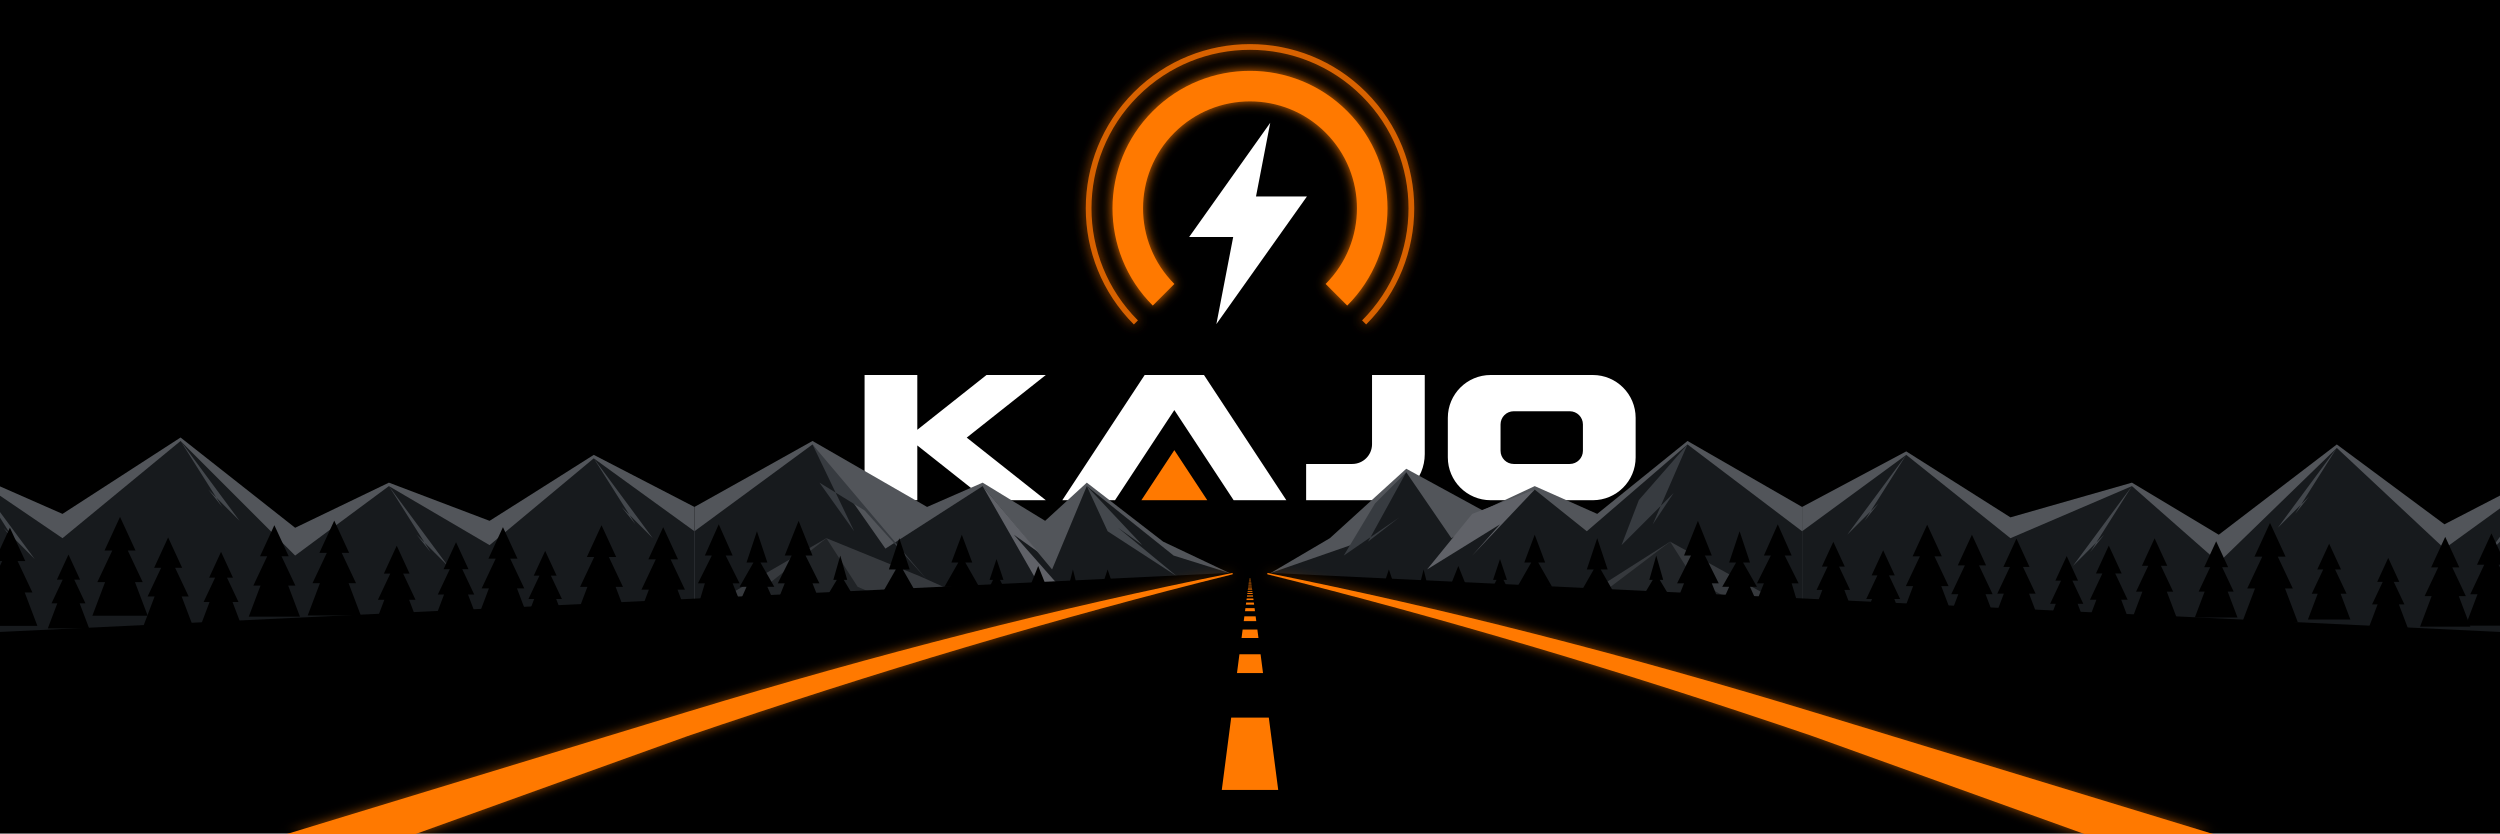
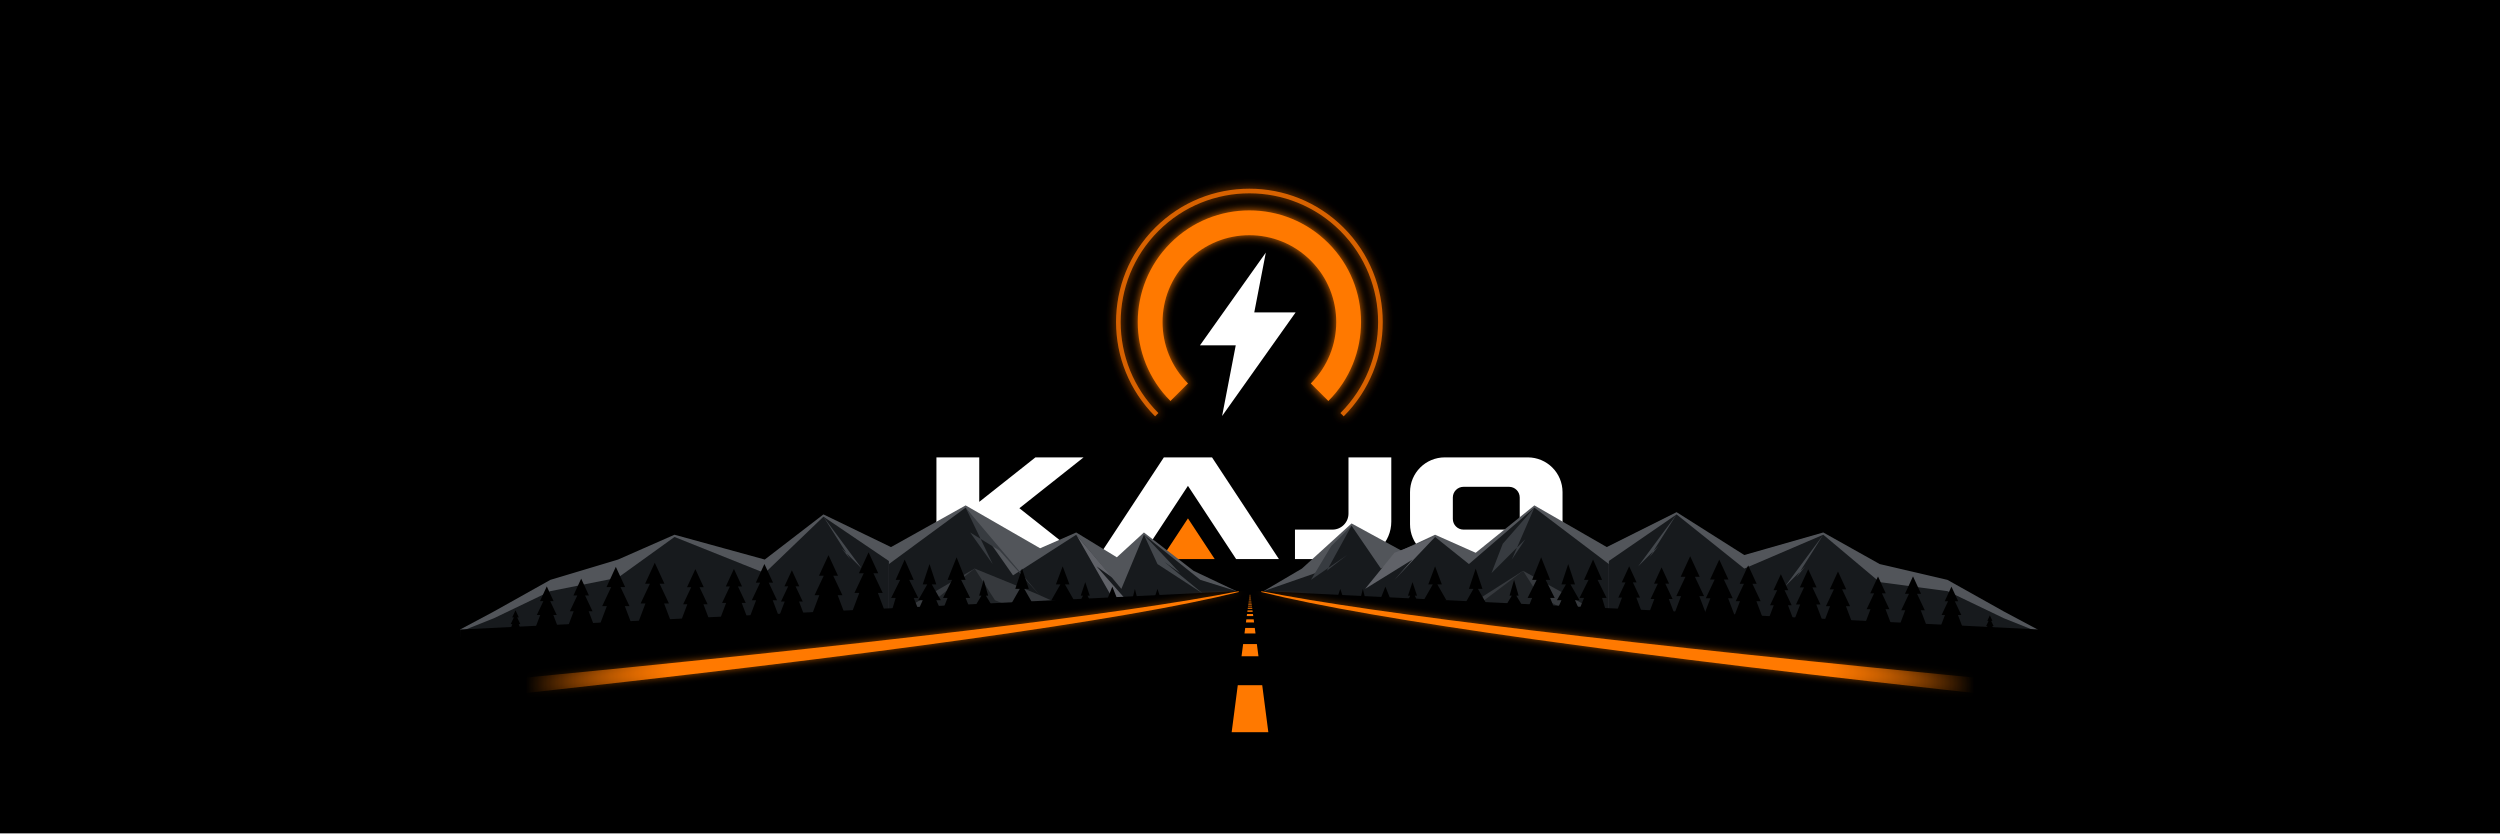
<svg xmlns="http://www.w3.org/2000/svg" viewBox="0 0 720 240" width="2880" height="960">
  <defs>
    <filter id="glow" x="-20%" y="-20%" width="140%" height="140%">
      <feGaussianBlur stdDeviation="1.6" />
    </filter>
  </defs>
  <rect width="720" height="240" fill="#000000" />
-   <g transform="translate(360 60) scale(1.1)">
-     <g filter="url(#glow)" opacity="0.9">
+   <g transform="translate(75.625 44.028) scale(0.812)">
+     <g transform="translate(350 60) scale(1.1)">
+       <g filter="url(#glow)" opacity="0.9">
+         <path fill="#d86200" d="M-30.406,30.406 A43,43 0 1 1 30.406,30.406 L29.345,29.345 A41.5,41.5 0 1 0 -29.345,29.345 Z" />
+         <path fill="#ff7900" d="M-25.456,25.456 A36,36 0 1 1 25.456,25.456 L19.799,19.799 A28,28 0 1 0 -19.799,19.799 Z" />
+       </g>
      <path fill="#d86200" d="M-30.406,30.406 A43,43 0 1 1 30.406,30.406 L29.345,29.345 A41.5,41.5 0 1 0 -29.345,29.345 Z" />
      <path fill="#ff7900" d="M-25.456,25.456 A36,36 0 1 1 25.456,25.456 L19.799,19.799 A28,28 0 1 0 -19.799,19.799 Z" />
+       <path fill="#ffffff" d="M5.3,-22.4 L-15.93,7.5 L-4.4,7.5 L-8.8,30.3 L14.9,-3.1 L1.57,-3.1 Z" />
    </g>
-     <path fill="#d86200" d="M-30.406,30.406 A43,43 0 1 1 30.406,30.406 L29.345,29.345 A41.5,41.5 0 1 0 -29.345,29.345 Z" />
-     <path fill="#ff7900" d="M-25.456,25.456 A36,36 0 1 1 25.456,25.456 L19.799,19.799 A28,28 0 1 0 -19.799,19.799 Z" />
-     <path fill="#ffffff" d="M5.3,-22.4 L-15.93,7.5 L-4.4,7.5 L-8.8,30.3 L14.9,-3.1 L1.57,-3.1 Z" />
+     <g transform="translate(239 108) scale(0.949)">
+       <path fill="#ffffff" fill-rule="evenodd" d="M0,0 L16,0 L16,16.625 L37,0 L55,0 L31,19 L55,38 L37,38 L16,21.375 L16,38 L0,38 Z M60,38 L85,0 L103,0 L128,38 L112,38 L94,10.64 L76,38 Z M154,0 H170 V24 A14,14 0 0 1 156,38 H134 V27 H148 A6,6 0 0 0 154,21 Z M190,0 H221 A13,13 0 0 1 234,13 V25 A13,13 0 0 1 221,38 H190 A13,13 0 0 1 177,25 V13 A13,13 0 0 1 190,0 Z M197,11 H214 A4,4 0 0 1 218,15 V23 A4,4 0 0 1 214,27 H197 A4,4 0 0 1 193,23 V15 A4,4 0 0 1 197,11 Z" />
+       <path fill="#ff7900" d="M84,38 L94,22.8 L104,38 Z" />
+     </g>
  </g>
-   <g transform="translate(249 108) scale(0.949)">
-     <path fill="#ffffff" fill-rule="evenodd" d="M0,0 L16,0 L16,16.625 L37,0 L55,0 L31,19 L55,38 L37,38 L16,21.375 L16,38 L0,38 Z M60,38 L85,0 L103,0 L128,38 L112,38 L94,10.64 L76,38 Z M154,0 H170 V24 A14,14 0 0 1 156,38 H134 V27 H148 A6,6 0 0 0 154,21 Z M190,0 H221 A13,13 0 0 1 234,13 V25 A13,13 0 0 1 221,38 H190 A13,13 0 0 1 177,25 V13 A13,13 0 0 1 190,0 Z M197,11 H214 A4,4 0 0 1 218,15 V23 A4,4 0 0 1 214,27 H197 A4,4 0 0 1 193,23 V15 A4,4 0 0 1 197,11 Z" />
-     <path fill="#ff7900" d="M84,38 L94,22.8 L104,38 Z" />
+   <g transform="translate(132.5 63) scale(0.65)">
+     <path fill="#52555a" d="M192,146 L161,131 L135,151 L95,140 L70,151 L40,160 L15,174 L0,182 L0,185 L192,185 Z" />
+     <path fill="#171a1d" d="M192,153 L161,132 L135,157 L95,141 L70,159 L40,165 L15,177 L0,183 L0,185 L192,185 Z" />
+     <path fill="#44484d" d="M161,132 L173,151 L169,146 L191,168 L178,155 Z" />
+     <path fill="#52555a" d="M507,146 L539,130 L569,149 L604,139 L629,153 L659,160 L684,174 L699,182 L699,185 L507,185 Z" />
+     <path fill="#171a1d" d="M507,153 L539,131 L569,155 L604,140 L629,161 L659,165 L684,177 L699,183 L699,185 L507,185 Z" />
+     <path fill="#44484d" d="M539,131 L527,150 L531,145 L509,167 L522,154 Z" />
+     <path fill="#44484d" d="M604,140 L592,159 L596,154 L574,176 L587,163 Z" />
+     <g transform="translate(190 0)">
+       <polygon fill="#52555a" points="0,146 34,127 67,146 83,139 101,150 113,139 135,156 154,165 0,184" />
+       <polygon fill="#171a1d" points="0,153 34,128 55,158 83,140 103,164 113,140 138,160 154,165 0,184" />
+       <polygon fill="#373b40" points="34,128 46,153 36,139 49,147 67,167" />
+       <polygon fill="#606268" points="83,140 99,159 92,154 107,171 99,168" />
+       <polygon fill="#44484d" points="113,140 129,157 122,152 139,166 119,153" />
+       <polygon fill="#36393d" points="0,177 38,155 65,166 94,179 0,185" />
+       <polygon fill="#202326" points="38,155 47,169 68,178 0,185" />
+       <polygon fill="#52555a" points="166,165 183,155 205,135 227,147 242,140 260,148 286,127 319,146 319,184" />
+       <polygon fill="#171a1d" points="166,165 189,157 205,136 218,155 242,141 257,153 286,128 319,153 319,184" />
+       <polygon fill="#373b40" points="205,136 194,156 203,149 187,160 196,145" />
+       <polygon fill="#606268" points="242,141 224,160 232,151 211,164 224,148" />
+       <polygon fill="#373b40" points="286,128 276,151 282,142 267,157 272,144" />
+       <polygon fill="#36393d" points="248,177 281,156 319,177 319,185" />
+       <polygon fill="#202326" points="281,156 288,167 308,178 248,181" />
+     </g>
+     <path fill="#000000" d="M181,147.795 L176.726,157.063 L178.863,157.063 L174.741,165.787 L176.878,165.787 L173.367,175.055 L188.633,175.055 L185.122,165.787 L187.259,165.787 L183.137,157.063 L185.274,157.063 Z" />
+     <path fill="#000000" d="M163.237,149.038 L159.02,158.182 L161.128,158.182 L157.062,166.789 L159.171,166.789 L155.706,175.933 L170.768,175.933 L167.304,166.789 L169.412,166.789 L165.346,158.182 L167.454,158.182 Z" />
+     <path fill="#000000" d="M147.012,155.743 L143.72,162.881 L145.366,162.881 L142.192,169.598 L143.838,169.598 L141.134,176.735 L152.889,176.735 L150.186,169.598 L151.831,169.598 L148.657,162.881 L150.303,162.881 Z" />
+     <path fill="#000000" d="M134.85,152.959 L131.028,161.247 L132.939,161.247 L129.253,169.048 L131.164,169.048 L128.024,177.336 L141.676,177.336 L138.536,169.048 L140.447,169.048 L136.761,161.247 L138.672,161.247 Z" />
+     <path fill="#000000" d="M121.336,155.147 L117.752,162.918 L119.544,162.918 L116.088,170.232 L117.88,170.232 L114.936,178.004 L127.736,178.004 L124.792,170.232 L126.584,170.232 L123.128,162.918 L124.92,162.918 Z" />
+     <path fill="#000000" d="M104.258,155.233 L100.555,163.262 L102.406,163.262 L98.836,170.819 L100.687,170.819 L97.646,178.848 L110.87,178.848 L107.828,170.819 L109.68,170.819 L106.109,163.262 L107.961,163.262 Z" />
+     <path fill="#000000" d="M86.267,152.423 L81.984,161.71 L84.126,161.71 L79.996,170.45 L82.137,170.45 L78.619,179.737 L93.915,179.737 L90.397,170.45 L92.538,170.45 L88.409,161.71 L90.55,161.71 Z" />
+     <path fill="#000000" d="M69.015,154.239 L64.884,163.198 L66.949,163.198 L62.965,171.63 L65.031,171.63 L61.637,180.589 L76.393,180.589 L72.999,171.63 L75.065,171.63 L71.081,163.198 L73.147,163.198 Z" />
+     <path fill="#000000" d="M53.662,159.458 L50.23,166.901 L51.946,166.901 L48.636,173.905 L50.352,173.905 L47.533,181.348 L59.791,181.348 L56.972,173.905 L58.688,173.905 L55.378,166.901 L57.094,166.901 Z" />
+     <path fill="#000000" d="M38.422,162.884 L35.409,169.418 L36.915,169.418 L34.01,175.567 L35.516,175.567 L33.041,182.101 L43.803,182.101 L41.328,175.567 L42.834,175.567 L39.929,169.418 L41.435,169.418 Z" />
+     <path fill="#000000" d="M24.567,173.463 L23.105,176.633 L23.836,176.633 L22.426,179.616 L23.157,179.616 L21.957,182.786 L27.177,182.786 L25.977,179.616 L26.707,179.616 L25.298,176.633 L26.029,176.633 Z" />
+     <path fill="#000000" d="M518,153.994 L514.705,161.138 L516.353,161.138 L513.176,167.862 L514.823,167.862 L512.117,175.006 L523.883,175.006 L521.177,167.862 L522.824,167.862 L519.647,161.138 L521.295,161.138 Z" />
+     <path fill="#000000" d="M532.357,154.467 L529.025,161.691 L530.691,161.691 L527.478,168.491 L529.144,168.491 L526.408,175.715 L538.307,175.715 L535.57,168.491 L537.236,168.491 L534.023,161.691 L535.689,161.691 Z" />
+     <path fill="#000000" d="M545.032,149.523 L540.827,158.642 L542.929,158.642 L538.874,167.223 L540.977,167.223 L537.523,176.342 L552.541,176.342 L549.087,167.223 L551.189,167.223 L547.134,158.642 L549.237,158.642 Z" />
+     <path fill="#000000" d="M557.916,151.019 L553.846,159.845 L555.881,159.845 L551.956,168.152 L553.991,168.152 L550.647,176.978 L565.185,176.978 L561.841,168.152 L563.876,168.152 L559.951,159.845 L561.987,159.845 Z" />
+     <path fill="#000000" d="M570.736,153.582 L566.968,161.752 L568.852,161.752 L565.218,169.442 L567.102,169.442 L564.007,177.612 L577.464,177.612 L574.369,169.442 L576.253,169.442 L572.619,161.752 L574.503,161.752 Z" />
+     <path fill="#000000" d="M585.211,157.489 L581.944,164.574 L583.577,164.574 L580.427,171.242 L582.06,171.242 L579.376,178.327 L591.046,178.327 L588.362,171.242 L589.995,171.242 L586.845,164.574 L588.478,164.574 Z" />
+     <path fill="#000000" d="M597.333,155.3 L593.629,163.333 L595.481,163.333 L591.909,170.893 L593.761,170.893 L590.718,178.926 L603.949,178.926 L600.906,170.893 L602.758,170.893 L599.186,163.333 L601.038,163.333 Z" />
+     <path fill="#000000" d="M610.524,156.294 L606.873,164.211 L608.699,164.211 L605.178,171.662 L607.004,171.662 L604.005,179.578 L617.044,179.578 L614.045,171.662 L615.87,171.662 L612.35,164.211 L614.175,164.211 Z" />
+     <path fill="#000000" d="M628.255,158.502 L624.813,165.966 L626.534,165.966 L623.215,172.991 L624.936,172.991 L622.108,180.454 L634.401,180.454 L631.574,172.991 L633.295,172.991 L629.976,165.966 L631.697,165.966 Z" />
+     <path fill="#000000" d="M643.764,158.445 L640.193,166.189 L641.979,166.189 L638.535,173.477 L640.321,173.477 L637.387,181.221 L650.142,181.221 L647.208,173.477 L648.994,173.477 L645.55,166.189 L647.336,166.189 Z" />
+     <path fill="#000000" d="M660.796,163.006 L657.808,169.485 L659.302,169.485 L656.421,175.583 L657.915,175.583 L655.46,182.063 L666.132,182.063 L663.678,175.583 L665.172,175.583 L662.29,169.485 L663.784,169.485 Z" />
+     <path fill="#000000" d="M677.815,175.716 L676.688,178.16 L677.251,178.16 L676.165,180.46 L676.728,180.46 L675.802,182.904 L679.827,182.904 L678.902,180.46 L679.465,180.46 L678.378,178.16 L678.942,178.16 Z" />
+     <g transform="translate(190 0)">
+       <polygon fill="#000000" points="7,151 3,160 5,160 1,168 3,168 0,178 15,178 11,168 13,168 9,160 11,160" />
+       <polygon fill="#000000" points="18,153 15,162 17,162 13,169 15,169 11,178 25,178 21,169 23,169 19,162 21,162" />
+       <polygon fill="#000000" points="30,150 26,160 28,160 24,168 26,168 22,178 38,178 34,168 36,168 32,160 34,160" />
+       <polygon fill="#000000" points="42,160 40,167 41,167 38,172 40,172 37,179 47,179 44,172 46,172 43,167 44,167" />
+       <polygon fill="#000000" points="59,155 56,164 58,164 54,171 56,171 52,180 66,180 62,171 64,171 60,164 62,164" />
+       <polygon fill="#000000" points="77,154 74,162 76,162 72,169 74,169 70,178 84,178 80,169 82,169 78,162 80,162" />
+       <polygon fill="#000000" points="87,161 85,167 86,167 83,173 85,173 82,179 92,179 89,173 91,173 88,167 89,167" />
+       <polygon fill="#000000" points="99,163 97,168 98,168 96,173 97,173 95,178 103,178 101,173 102,173 100,168 101,168" />
+       <polygon fill="#000000" points="109,164 108,168 108,168 107,172 108,172 106,176 112,176 110,172 111,172 110,168 110,168" />
+       <polygon fill="#000000" points="119,164 118,167 118,167 117,170 118,170 116,173 122,173 120,170 121,170 120,167 120,167" />
+       <polygon fill="#000000" points="312,151 308,160 310,160 306,168 308,168 304,178 319,178 316,168 318,168 314,160 316,160" />
+       <polygon fill="#000000" points="301,153 298,162 300,162 296,169 298,169 294,178 308,178 304,169 306,169 302,162 304,162" />
+       <polygon fill="#000000" points="289,150 285,160 287,160 283,168 285,168 281,178 297,178 293,168 295,168 291,160 293,160" />
+       <polygon fill="#000000" points="277,160 275,167 276,167 273,172 275,172 272,179 282,179 279,172 281,172 278,167 279,167" />
+       <polygon fill="#000000" points="260,155 257,164 259,164 255,171 257,171 253,180 267,180 263,171 265,171 261,164 263,164" />
+       <polygon fill="#000000" points="242,154 239,162 241,162 237,169 239,169 235,178 249,178 245,169 247,169 243,162 245,162" />
+       <polygon fill="#000000" points="232,161 230,167 231,167 228,173 230,173 227,179 237,179 234,173 236,173 233,167 234,167" />
+       <polygon fill="#000000" points="220,163 218,168 219,168 217,173 218,173 216,178 224,178 222,173 223,173 221,168 222,168" />
+       <polygon fill="#000000" points="210,164 209,168 209,168 208,172 209,172 207,176 213,176 211,172 212,172 211,168 211,168" />
+       <polygon fill="#000000" points="200,164 199,167 199,167 198,170 199,170 197,173 203,173 201,170 202,170 201,167 201,167" />
+     </g>
+     <path fill="#000000" d="M0,182 L344,165 L356,165 L700,182 L700,240 L0,240 Z" />
+     <defs>
+       <linearGradient id="road-end-gradient" gradientUnits="objectBoundingBox" x1="0" x2="1" y1="0" y2="0">
+         <stop offset="0" stop-color="black" />
+         <stop offset="0.025" stop-color="black" />
+         <stop offset="0.12" stop-color="white" />
+         <stop offset="0.88" stop-color="white" />
+         <stop offset="0.975" stop-color="black" />
+         <stop offset="1" stop-color="black" />
+       </linearGradient>
+       <mask id="road-end-mask" maskContentUnits="objectBoundingBox">
+         <rect width="1" height="1" fill="url(#road-end-gradient)" />
+       </mask>
+     </defs>
+     <path fill="#ff7900" opacity="0.6" filter="url(#glow)" mask="url(#road-end-mask)" d="M345,165 Q270,180 12,205 L12,212 Q270,184 345,165.4 Z M355,165 Q430,180 688,205 L688,212 Q430,184 355,165.4 Z" />
+     <path fill="#ff7900" mask="url(#road-end-mask)" d="M345,165 Q270,180 12,205 L12,212 Q270,184 345,165.4 Z M355,165 Q430,180 688,205 L688,212 Q430,184 355,165.4 Z" />
+     <path fill="#ff7900" d="M341.875,227.5 L358.125,227.5 L355.417,206.667 L344.583,206.667 Z" />
+     <path fill="#ff7900" d="M346.25,193.846 L353.75,193.846 L353.047,188.438 L346.953,188.438 Z" />
+     <path fill="#ff7900" d="M347.562,183.75 L352.438,183.75 L352.12,181.304 L347.88,181.304 Z" />
+     <path fill="#ff7900" d="M348.194,178.889 L351.806,178.889 L351.625,177.5 L348.375,177.5 Z" />
+     <path fill="#ff7900" d="M348.566,176.029 L351.434,176.029 L351.318,175.135 L348.682,175.135 Z" />
+     <path fill="#ff7900" d="M348.811,174.146 L351.189,174.146 L351.108,173.523 L348.892,173.523 Z" />
+     <path fill="#ff7900" d="M348.984,172.812 L351.016,172.812 L350.956,172.353 L349.044,172.353 Z" />
+     <path fill="#ff7900" d="M349.114,171.818 L350.886,171.818 L350.841,171.466 L349.159,171.466 Z" />
+     <path fill="#ff7900" d="M349.214,171.048 L350.786,171.048 L350.75,170.769 L349.25,170.769 Z" />
+     <path fill="#ff7900" d="M349.293,170.435 L350.707,170.435 L350.677,170.208 L349.323,170.208 Z" />
+     <path fill="#ff7900" d="M349.359,169.934 L350.641,169.934 L350.617,169.747 L349.383,169.747 Z" />
+     <path fill="#ff7900" d="M349.413,169.518 L350.587,169.518 L350.567,169.36 L349.433,169.36 Z" />
+     <path fill="#ff7900" d="M349.458,169.167 L350.542,169.167 L350.524,169.032 L349.476,169.032 Z" />
+     <path fill="#ff7900" d="M349.497,168.866 L350.503,168.866 L350.488,168.75 L349.512,168.75 Z" />
+     <path fill="#ff7900" d="M349.531,168.606 L350.469,168.606 L350.456,168.505 L349.544,168.505 Z" />
+     <path fill="#ff7900" d="M349.561,168.378 L350.439,168.378 L350.428,168.289 L349.572,168.289 Z" />
+     <path fill="#ff7900" d="M349.587,168.178 L350.413,168.178 L350.403,168.099 L349.597,168.099 Z" />
+     <path fill="#ff7900" d="M349.61,168 L350.39,168 L350.381,167.93 L349.619,167.93 Z" />
+     <path fill="#ff7900" d="M349.631,167.841 L350.369,167.841 L350.361,167.778 L349.639,167.778 Z" />
+     <path fill="#ff7900" d="M349.649,167.698 L350.351,167.698 L350.343,167.641 L349.657,167.641 Z" />
+     <path fill="#ff7900" d="M349.666,167.568 L350.334,167.568 L350.327,167.517 L349.673,167.517 Z" />
+     <path fill="#ff7900" d="M349.681,167.451 L350.319,167.451 L350.312,167.404 L349.688,167.404 Z" />
+     <path fill="#ff7900" d="M349.695,167.344 L350.305,167.344 L350.299,167.301 L349.701,167.301 Z" />
+     <path fill="#ff7900" d="M349.708,167.246 L350.292,167.246 L350.287,167.206 L349.713,167.206 Z" />
+     <path fill="#ff7900" d="M349.72,167.155 L350.28,167.155 L350.275,167.119 L349.725,167.119 Z" />
+     <path fill="#ff7900" d="M349.731,167.072 L350.269,167.072 L350.265,167.038 L349.735,167.038 Z" />
+     <path fill="#ff7900" d="M349.741,166.995 L350.259,166.995 L350.255,166.963 L349.745,166.963 Z" />
+     <path fill="#ff7900" d="M349.75,166.923 L350.25,166.923 L350.246,166.894 L349.754,166.894 Z" />
+     <path fill="#ff7900" d="M349.759,166.856 L350.241,166.856 L350.238,166.829 L349.762,166.829 Z" />
+     <path fill="#ff7900" d="M349.767,166.794 L350.233,166.794 L350.23,166.769 L349.77,166.769 Z" />
+     <path fill="#ff7900" d="M349.774,166.736 L350.226,166.736 L350.223,166.712 L349.777,166.712 Z" />
+     <path fill="#ff7900" d="M349.781,166.682 L350.219,166.682 L350.216,166.659 L349.784,166.659 Z" />
+     <path fill="#ff7900" d="M349.788,166.63 L350.212,166.63 L350.209,166.609 L349.791,166.609 Z" />
+     <path fill="#ff7900" d="M349.794,166.582 L350.206,166.582 L350.203,166.562 L349.797,166.562 Z" />
+     <path fill="#ff7900" d="M349.8,166.537 L350.2,166.537 L350.197,166.518 L349.803,166.518 Z" />
  </g>
-   <path fill="#52555a" d="M200,146 L171,131 L141,150 L112,139 L85,152 L52,126 L18,148 L-7,137 L-37,153 L-64,129 L-97,149 L-130,135 L-130,185 L200,185 Z" />
-   <path fill="#171a1d" d="M200,153 L171,132 L141,157 L112,140 L85,160 L52,127 L18,155 L-7,138 L-37,161 L-64,130 L-97,156 L-130,136 L-130,185 L200,185 Z" />
-   <path fill="#44484d" d="M171,132 L183,151 L179,146 L201,168 L188,155 Z" />
-   <path fill="#44484d" d="M112,140 L124,159 L120,154 L142,176 L129,163 Z" />
-   <path fill="#44484d" d="M52,127 L64,146 L60,141 L82,163 L69,150 Z" />
-   <path fill="#44484d" d="M-7,138 L5,157 L1,152 L23,174 L10,161 Z" />
-   <path fill="#44484d" d="M-64,130 L-52,149 L-56,144 L-34,166 L-47,153 Z" />
-   <path fill="#44484d" d="M-130,136 L-118,155 L-122,150 L-100,172 L-113,159 Z" />
-   <path fill="#52555a" d="M519,146 L549,130 L579,149 L614,139 L639,154 L673,128 L704,151 L733,136 L764,153 L799,132 L830,149 L859,138 L859,185 L519,185 Z" />
-   <path fill="#171a1d" d="M519,153 L549,131 L579,155 L614,140 L639,162 L673,129 L704,158 L733,137 L764,161 L799,133 L830,156 L859,139 L859,185 L519,185 Z" />
-   <path fill="#44484d" d="M549,131 L537,150 L541,145 L519,167 L532,154 Z" />
-   <path fill="#44484d" d="M614,140 L602,159 L606,154 L584,176 L597,163 Z" />
-   <path fill="#44484d" d="M673,129 L661,148 L665,143 L643,165 L656,152 Z" />
-   <path fill="#44484d" d="M733,137 L721,156 L725,151 L703,173 L716,160 Z" />
-   <path fill="#44484d" d="M799,133 L787,152 L791,147 L769,169 L782,156 Z" />
-   <path fill="#44484d" d="M859,139 L847,158 L851,153 L829,175 L842,162 Z" />
-   <g transform="translate(200 0)">
-     <polygon fill="#52555a" points="0,146 34,127 67,146 83,139 101,150 113,139 135,156 154,165 0,184" />
-     <polygon fill="#171a1d" points="0,153 34,128 55,158 83,140 103,164 113,140 138,160 154,165 0,184" />
-     <polygon fill="#373b40" points="34,128 46,153 36,139 49,147 67,167" />
-     <polygon fill="#606268" points="83,140 99,159 92,154 107,171 99,168" />
-     <polygon fill="#44484d" points="113,140 129,157 122,152 139,166 119,153" />
-     <polygon fill="#36393d" points="0,177 38,155 65,166 94,179 0,185" />
-     <polygon fill="#202326" points="38,155 47,169 68,178 0,185" />
-     <polygon fill="#52555a" points="166,165 183,155 205,135 227,147 242,140 260,148 286,127 319,146 319,184" />
-     <polygon fill="#171a1d" points="166,165 189,157 205,136 218,155 242,141 257,153 286,128 319,153 319,184" />
-     <polygon fill="#373b40" points="205,136 194,156 203,149 187,160 196,145" />
-     <polygon fill="#606268" points="242,141 224,160 232,151 211,164 224,148" />
-     <polygon fill="#373b40" points="286,128 276,151 282,142 267,157 272,144" />
-     <polygon fill="#36393d" points="248,177 281,156 319,177 319,185" />
-     <polygon fill="#202326" points="281,156 288,167 308,178 248,181" />
-   </g>
-   <path fill="#000000" d="M191,151.828 L186.726,161.096 L188.863,161.096 L184.741,169.819 L186.878,169.819 L183.367,179.088 L198.633,179.088 L195.122,169.819 L197.259,169.819 L193.137,161.096 L195.274,161.096 Z" />
-   <path fill="#000000" d="M173.237,151.264 L169.02,160.408 L171.128,160.408 L167.062,169.014 L169.171,169.014 L165.706,178.159 L180.768,178.159 L177.304,169.014 L179.412,169.014 L175.346,160.408 L177.454,160.408 Z" />
-   <path fill="#000000" d="M157.012,158.654 L153.72,165.791 L155.366,165.791 L152.192,172.508 L153.838,172.508 L151.134,179.646 L162.889,179.646 L160.186,172.508 L161.831,172.508 L158.657,165.791 L160.303,165.791 Z" />
-   <path fill="#000000" d="M144.85,151.819 L140.661,160.903 L142.755,160.903 L138.716,169.453 L140.81,169.453 L137.369,178.537 L152.331,178.537 L148.89,169.453 L150.984,169.453 L146.945,160.903 L149.039,160.903 Z" />
-   <path fill="#000000" d="M131.336,156.149 L127.752,163.921 L129.544,163.921 L126.088,171.235 L127.88,171.235 L124.936,179.006 L137.736,179.006 L134.792,171.235 L136.584,171.235 L133.128,163.921 L134.92,163.921 Z" />
-   <path fill="#000000" d="M114.258,157.166 L110.555,165.195 L112.406,165.195 L108.836,172.752 L110.687,172.752 L107.646,180.781 L120.87,180.781 L117.828,172.752 L119.68,172.752 L116.109,165.195 L117.961,165.195 Z" />
-   <path fill="#000000" d="M96.267,149.935 L91.984,159.222 L94.126,159.222 L89.996,167.962 L92.137,167.962 L88.619,177.249 L103.915,177.249 L100.397,167.962 L102.538,167.962 L98.409,159.222 L100.55,159.222 Z" />
-   <path fill="#000000" d="M79.015,151.254 L74.884,160.213 L76.949,160.213 L72.965,168.645 L75.031,168.645 L71.637,177.604 L86.393,177.604 L82.999,168.645 L85.065,168.645 L81.081,160.213 L83.147,160.213 Z" />
-   <path fill="#000000" d="M63.662,158.931 L60.23,166.373 L61.946,166.373 L58.636,173.378 L60.352,173.378 L57.533,180.821 L69.791,180.821 L66.972,173.378 L68.688,173.378 L65.378,166.373 L67.094,166.373 Z" />
-   <path fill="#000000" d="M48.422,154.781 L44.385,163.536 L46.403,163.536 L42.51,171.775 L44.529,171.775 L41.212,180.53 L55.632,180.53 L52.315,171.775 L54.334,171.775 L50.441,163.536 L52.46,163.536 Z" />
-   <path fill="#000000" d="M34.567,148.869 L30.105,158.545 L32.336,158.545 L28.033,167.652 L30.264,167.652 L26.599,177.327 L42.535,177.327 L38.87,167.652 L41.101,167.652 L36.798,158.545 L39.029,158.545 Z" />
-   <path fill="#000000" d="M19.722,159.711 L16.386,166.944 L18.054,166.944 L14.838,173.752 L16.506,173.752 L13.765,180.985 L25.679,180.985 L22.939,173.752 L24.607,173.752 L21.39,166.944 L23.058,166.944 Z" />
-   <path fill="#000000" d="M2.849,151.974 L-1.585,161.589 L0.632,161.589 L-3.644,170.638 L-1.427,170.638 L-5.069,180.254 L10.767,180.254 L7.125,170.638 L9.342,170.638 L5.066,161.589 L7.283,161.589 Z" />
-   <path fill="#000000" d="M-9.258,158.024 L-12.467,164.982 L-10.862,164.982 L-13.957,171.531 L-12.352,171.531 L-14.988,178.489 L-3.528,178.489 L-6.164,171.531 L-4.559,171.531 L-7.653,164.982 L-6.049,164.982 Z" />
-   <path fill="#000000" d="M528,156.038 L524.705,163.181 L526.353,163.181 L523.176,169.905 L524.823,169.905 L522.117,177.049 L533.883,177.049 L531.177,169.905 L532.824,169.905 L529.647,163.181 L531.295,163.181 Z" />
-   <path fill="#000000" d="M542.357,158.487 L539.025,165.712 L540.691,165.712 L537.478,172.511 L539.144,172.511 L536.408,179.735 L548.307,179.735 L545.57,172.511 L547.236,172.511 L544.023,165.712 L545.689,165.712 Z" />
-   <path fill="#000000" d="M555.032,151.109 L550.827,160.227 L552.929,160.227 L548.874,168.809 L550.977,168.809 L547.523,177.927 L562.541,177.927 L559.087,168.809 L561.189,168.809 L557.134,160.227 L559.237,160.227 Z" />
-   <path fill="#000000" d="M567.916,154.003 L563.846,162.829 L565.881,162.829 L561.956,171.136 L563.991,171.136 L560.647,179.963 L575.185,179.963 L571.841,171.136 L573.876,171.136 L569.951,162.829 L571.987,162.829 Z" />
-   <path fill="#000000" d="M580.736,155.113 L576.968,163.283 L578.852,163.283 L575.218,170.973 L577.102,170.973 L574.007,179.143 L587.464,179.143 L584.369,170.973 L586.253,170.973 L582.619,163.283 L584.503,163.283 Z" />
-   <path fill="#000000" d="M595.211,160.147 L591.944,167.232 L593.577,167.232 L590.427,173.9 L592.06,173.9 L589.376,180.985 L601.046,180.985 L598.362,173.9 L599.995,173.9 L596.845,167.232 L598.478,167.232 Z" />
-   <path fill="#000000" d="M607.333,157.133 L603.629,165.166 L605.481,165.166 L601.909,172.726 L603.761,172.726 L600.718,180.759 L613.949,180.759 L610.906,172.726 L612.758,172.726 L609.186,165.166 L611.038,165.166 Z" />
-   <path fill="#000000" d="M620.524,155.037 L616.873,162.954 L618.699,162.954 L615.178,170.405 L617.004,170.405 L614.005,178.321 L627.044,178.321 L624.045,170.405 L625.87,170.405 L622.35,162.954 L624.175,162.954 Z" />
-   <path fill="#000000" d="M638.255,155.889 L634.813,163.353 L636.534,163.353 L633.215,170.378 L634.936,170.378 L632.108,177.841 L644.401,177.841 L641.574,170.378 L643.295,170.378 L639.976,163.353 L641.697,163.353 Z" />
-   <path fill="#000000" d="M653.764,150.606 L649.282,160.324 L651.523,160.324 L647.201,169.471 L649.442,169.471 L645.761,179.19 L661.768,179.19 L658.086,169.471 L660.327,169.471 L656.005,160.324 L658.246,160.324 Z" />
-   <path fill="#000000" d="M670.796,156.587 L667.373,164.011 L669.085,164.011 L665.783,170.998 L667.495,170.998 L664.683,178.422 L676.91,178.422 L674.098,170.998 L675.81,170.998 L672.508,164.011 L674.22,164.011 Z" />
-   <path fill="#000000" d="M687.815,160.683 L684.636,167.576 L686.225,167.576 L683.16,174.063 L684.75,174.063 L682.138,180.956 L693.491,180.956 L690.88,174.063 L692.47,174.063 L689.404,167.576 L690.994,167.576 Z" />
-   <path fill="#000000" d="M704.225,154.613 L700.17,163.406 L702.198,163.406 L698.288,171.681 L700.315,171.681 L696.984,180.473 L711.466,180.473 L708.135,171.681 L710.163,171.681 L706.253,163.406 L708.28,163.406 Z" />
-   <path fill="#000000" d="M717.535,153.618 L713.369,162.651 L715.452,162.651 L711.435,171.153 L713.518,171.153 L710.096,180.186 L724.974,180.186 L721.552,171.153 L723.635,171.153 L719.618,162.651 L721.701,162.651 Z" />
-   <path fill="#000000" d="M730.698,157.591 L727.253,165.062 L728.975,165.062 L725.653,172.093 L727.376,172.093 L724.546,179.564 L736.85,179.564 L734.02,172.093 L735.743,172.093 L732.421,165.062 L734.143,165.062 Z" />
-   <g transform="translate(200 0)">
-     <polygon fill="#000000" points="7,151 3,160 5,160 1,168 3,168 0,178 15,178 11,168 13,168 9,160 11,160" />
-     <polygon fill="#000000" points="18,153 15,162 17,162 13,169 15,169 11,178 25,178 21,169 23,169 19,162 21,162" />
-     <polygon fill="#000000" points="30,150 26,160 28,160 24,168 26,168 22,178 38,178 34,168 36,168 32,160 34,160" />
-     <polygon fill="#000000" points="42,160 40,167 41,167 38,172 40,172 37,179 47,179 44,172 46,172 43,167 44,167" />
-     <polygon fill="#000000" points="59,155 56,164 58,164 54,171 56,171 52,180 66,180 62,171 64,171 60,164 62,164" />
-     <polygon fill="#000000" points="77,154 74,162 76,162 72,169 74,169 70,178 84,178 80,169 82,169 78,162 80,162" />
-     <polygon fill="#000000" points="87,161 85,167 86,167 83,173 85,173 82,179 92,179 89,173 91,173 88,167 89,167" />
-     <polygon fill="#000000" points="99,163 97,168 98,168 96,173 97,173 95,178 103,178 101,173 102,173 100,168 101,168" />
-     <polygon fill="#000000" points="109,164 108,168 108,168 107,172 108,172 106,176 112,176 110,172 111,172 110,168 110,168" />
-     <polygon fill="#000000" points="119,164 118,167 118,167 117,170 118,170 116,173 122,173 120,170 121,170 120,167 120,167" />
-     <polygon fill="#000000" points="312,151 308,160 310,160 306,168 308,168 304,178 319,178 316,168 318,168 314,160 316,160" />
-     <polygon fill="#000000" points="301,153 298,162 300,162 296,169 298,169 294,178 308,178 304,169 306,169 302,162 304,162" />
-     <polygon fill="#000000" points="289,150 285,160 287,160 283,168 285,168 281,178 297,178 293,168 295,168 291,160 293,160" />
-     <polygon fill="#000000" points="277,160 275,167 276,167 273,172 275,172 272,179 282,179 279,172 281,172 278,167 279,167" />
-     <polygon fill="#000000" points="260,155 257,164 259,164 255,171 257,171 253,180 267,180 263,171 265,171 261,164 263,164" />
-     <polygon fill="#000000" points="242,154 239,162 241,162 237,169 239,169 235,178 249,178 245,169 247,169 243,162 245,162" />
-     <polygon fill="#000000" points="232,161 230,167 231,167 228,173 230,173 227,179 237,179 234,173 236,173 233,167 234,167" />
-     <polygon fill="#000000" points="220,163 218,168 219,168 217,173 218,173 216,178 224,178 222,173 223,173 221,168 222,168" />
-     <polygon fill="#000000" points="210,164 209,168 209,168 208,172 209,172 207,176 213,176 211,172 212,172 211,168 211,168" />
-     <polygon fill="#000000" points="200,164 199,167 199,167 198,170 199,170 197,173 203,173 201,170 202,170 201,167 201,167" />
-   </g>
-   <path fill="#000000" d="M0,182 L354,165 L366,165 L720,182 L720,240 L0,240 Z" />
-   <path fill="#ff7900" opacity="0.6" filter="url(#glow)" d="M355,165 Q280,180 198,205 L0,265.39 L0,283.28 L198,212 Q280,184 355,165.4 Z M365,165 Q440,180 522,205 L720,265.39 L720,283.28 L522,212 Q440,184 365,165.4 Z" />
-   <path fill="#ff7900" d="M355,165 Q280,180 198,205 L0,265.39 L0,283.28 L198,212 Q280,184 355,165.4 Z M365,165 Q440,180 522,205 L720,265.39 L720,283.28 L522,212 Q440,184 365,165.4 Z" />
-   <path fill="#ff7900" d="M351.875,227.5 L368.125,227.5 L365.417,206.667 L354.583,206.667 Z" />
-   <path fill="#ff7900" d="M356.25,193.846 L363.75,193.846 L363.047,188.438 L356.953,188.438 Z" />
-   <path fill="#ff7900" d="M357.562,183.75 L362.438,183.75 L362.12,181.304 L357.88,181.304 Z" />
-   <path fill="#ff7900" d="M358.194,178.889 L361.806,178.889 L361.625,177.5 L358.375,177.5 Z" />
-   <path fill="#ff7900" d="M358.566,176.029 L361.434,176.029 L361.318,175.135 L358.682,175.135 Z" />
-   <path fill="#ff7900" d="M358.811,174.146 L361.189,174.146 L361.108,173.523 L358.892,173.523 Z" />
-   <path fill="#ff7900" d="M358.984,172.812 L361.016,172.812 L360.956,172.353 L359.044,172.353 Z" />
-   <path fill="#ff7900" d="M359.114,171.818 L360.886,171.818 L360.841,171.466 L359.159,171.466 Z" />
-   <path fill="#ff7900" d="M359.214,171.048 L360.786,171.048 L360.75,170.769 L359.25,170.769 Z" />
-   <path fill="#ff7900" d="M359.293,170.435 L360.707,170.435 L360.677,170.208 L359.323,170.208 Z" />
-   <path fill="#ff7900" d="M359.359,169.934 L360.641,169.934 L360.617,169.747 L359.383,169.747 Z" />
-   <path fill="#ff7900" d="M359.413,169.518 L360.587,169.518 L360.567,169.36 L359.433,169.36 Z" />
-   <path fill="#ff7900" d="M359.458,169.167 L360.542,169.167 L360.524,169.032 L359.476,169.032 Z" />
-   <path fill="#ff7900" d="M359.497,168.866 L360.503,168.866 L360.488,168.75 L359.512,168.75 Z" />
-   <path fill="#ff7900" d="M359.531,168.606 L360.469,168.606 L360.456,168.505 L359.544,168.505 Z" />
-   <path fill="#ff7900" d="M359.561,168.378 L360.439,168.378 L360.428,168.289 L359.572,168.289 Z" />
-   <path fill="#ff7900" d="M359.587,168.178 L360.413,168.178 L360.403,168.099 L359.597,168.099 Z" />
-   <path fill="#ff7900" d="M359.61,168 L360.39,168 L360.381,167.93 L359.619,167.93 Z" />
-   <path fill="#ff7900" d="M359.631,167.841 L360.369,167.841 L360.361,167.778 L359.639,167.778 Z" />
-   <path fill="#ff7900" d="M359.649,167.698 L360.351,167.698 L360.343,167.641 L359.657,167.641 Z" />
-   <path fill="#ff7900" d="M359.666,167.568 L360.334,167.568 L360.327,167.517 L359.673,167.517 Z" />
-   <path fill="#ff7900" d="M359.681,167.451 L360.319,167.451 L360.312,167.404 L359.688,167.404 Z" />
-   <path fill="#ff7900" d="M359.695,167.344 L360.305,167.344 L360.299,167.301 L359.701,167.301 Z" />
-   <path fill="#ff7900" d="M359.708,167.246 L360.292,167.246 L360.287,167.206 L359.713,167.206 Z" />
-   <path fill="#ff7900" d="M359.72,167.155 L360.28,167.155 L360.275,167.119 L359.725,167.119 Z" />
-   <path fill="#ff7900" d="M359.731,167.072 L360.269,167.072 L360.265,167.038 L359.735,167.038 Z" />
-   <path fill="#ff7900" d="M359.741,166.995 L360.259,166.995 L360.255,166.963 L359.745,166.963 Z" />
-   <path fill="#ff7900" d="M359.75,166.923 L360.25,166.923 L360.246,166.894 L359.754,166.894 Z" />
-   <path fill="#ff7900" d="M359.759,166.856 L360.241,166.856 L360.238,166.829 L359.762,166.829 Z" />
-   <path fill="#ff7900" d="M359.767,166.794 L360.233,166.794 L360.23,166.769 L359.77,166.769 Z" />
-   <path fill="#ff7900" d="M359.774,166.736 L360.226,166.736 L360.223,166.712 L359.777,166.712 Z" />
-   <path fill="#ff7900" d="M359.781,166.682 L360.219,166.682 L360.216,166.659 L359.784,166.659 Z" />
-   <path fill="#ff7900" d="M359.788,166.63 L360.212,166.63 L360.209,166.609 L359.791,166.609 Z" />
-   <path fill="#ff7900" d="M359.794,166.582 L360.206,166.582 L360.203,166.562 L359.797,166.562 Z" />
-   <path fill="#ff7900" d="M359.8,166.537 L360.2,166.537 L360.197,166.518 L359.803,166.518 Z" />
</svg>
